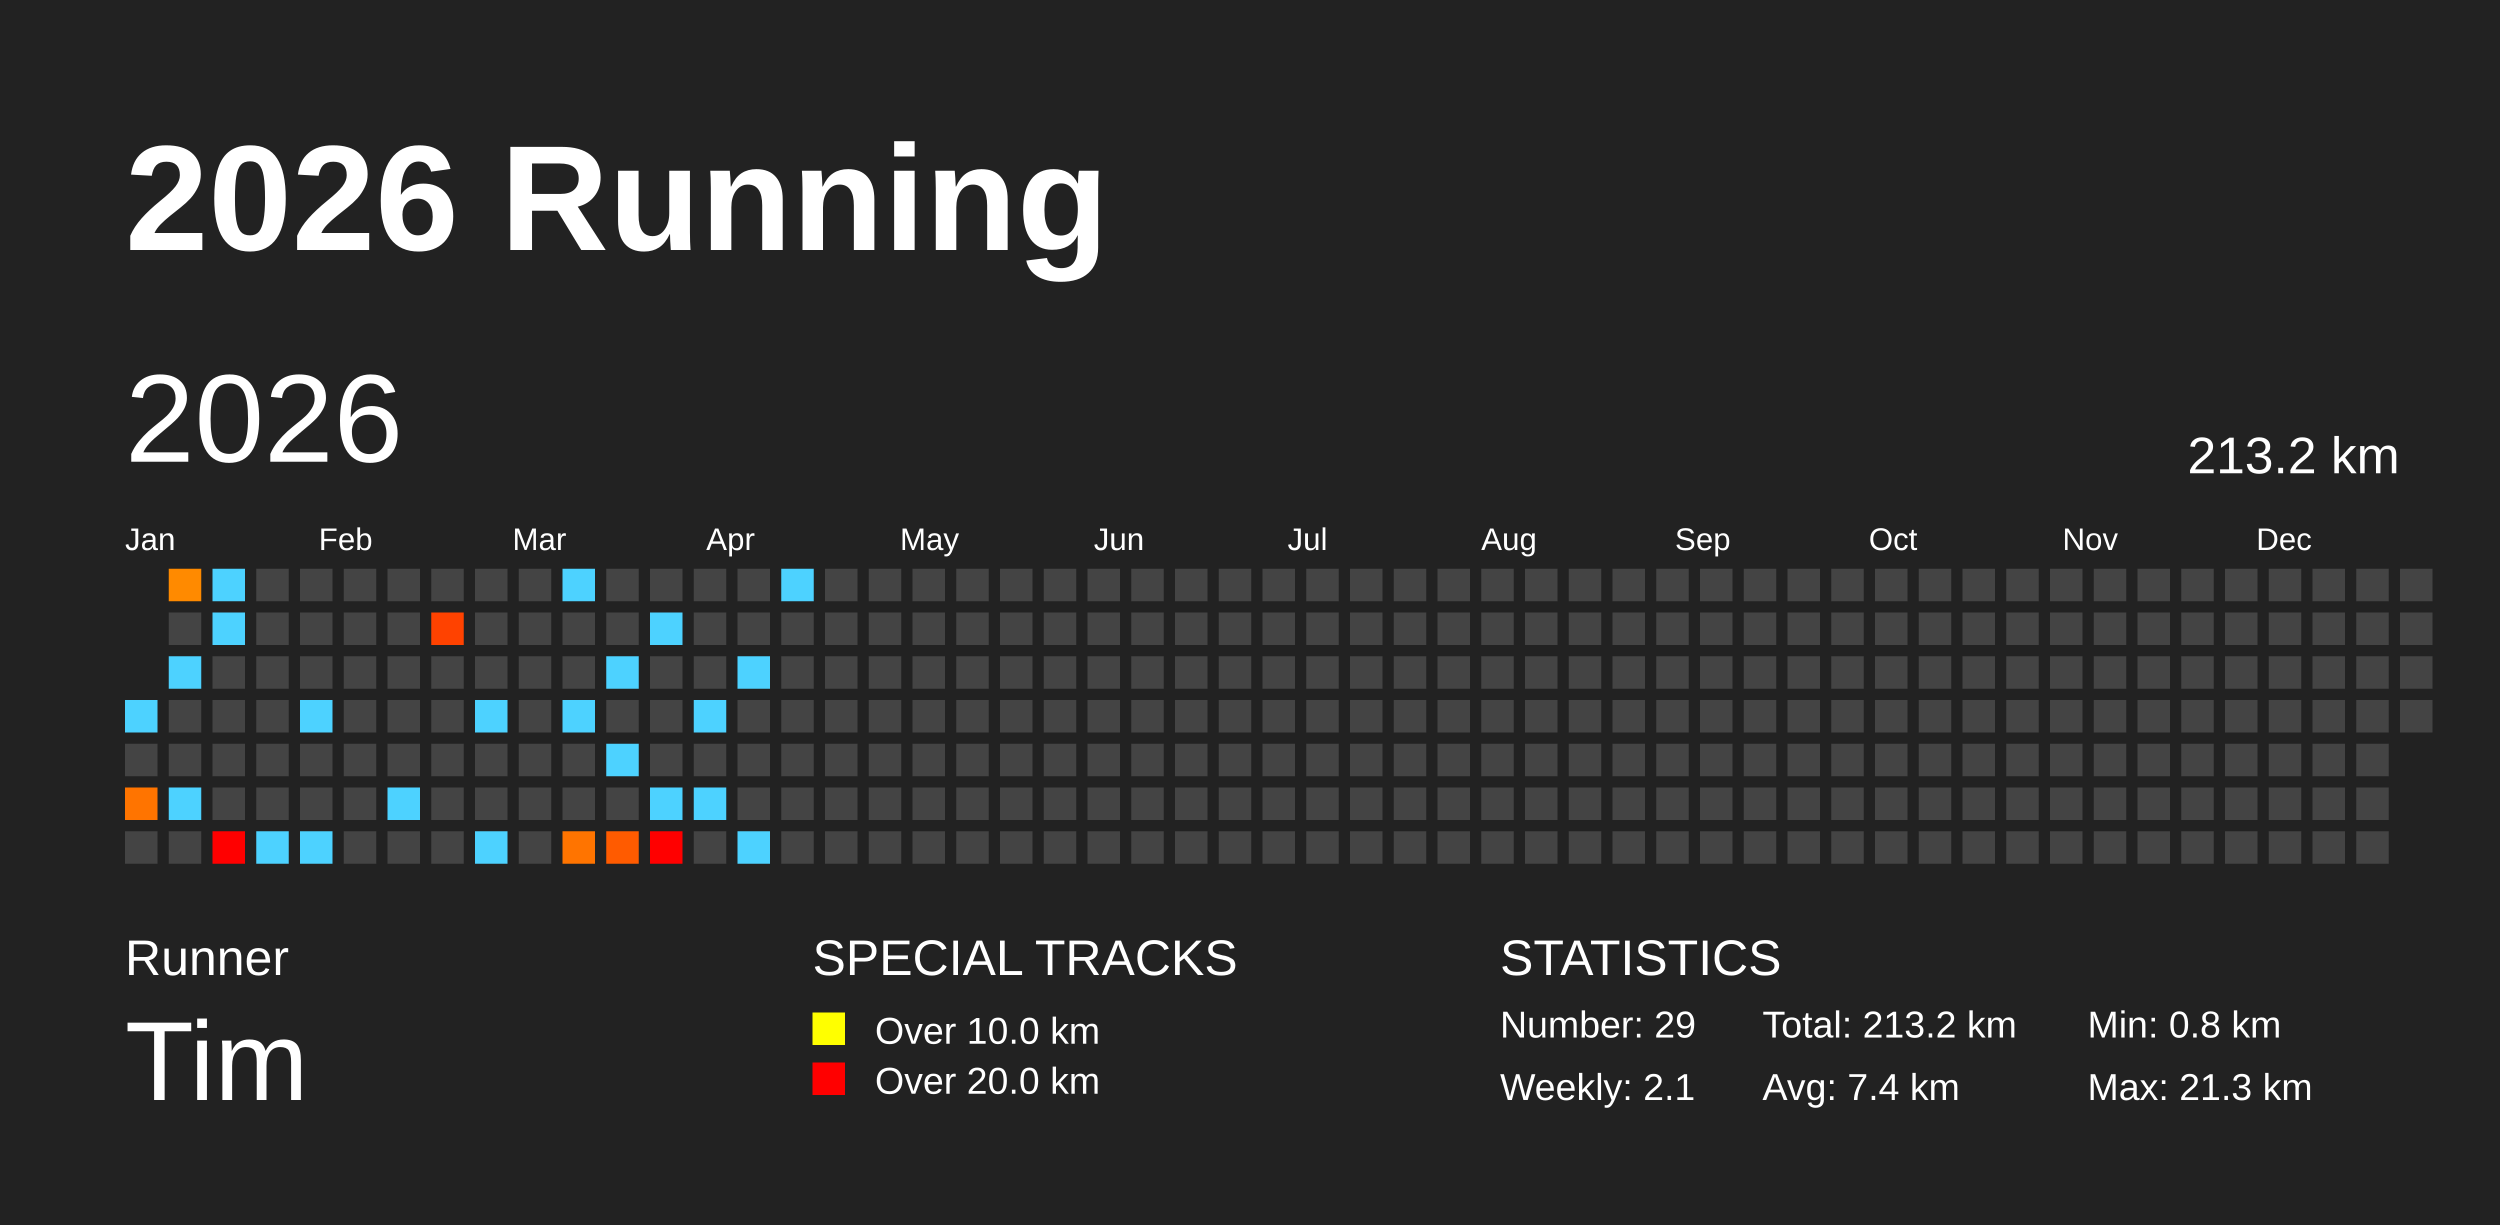
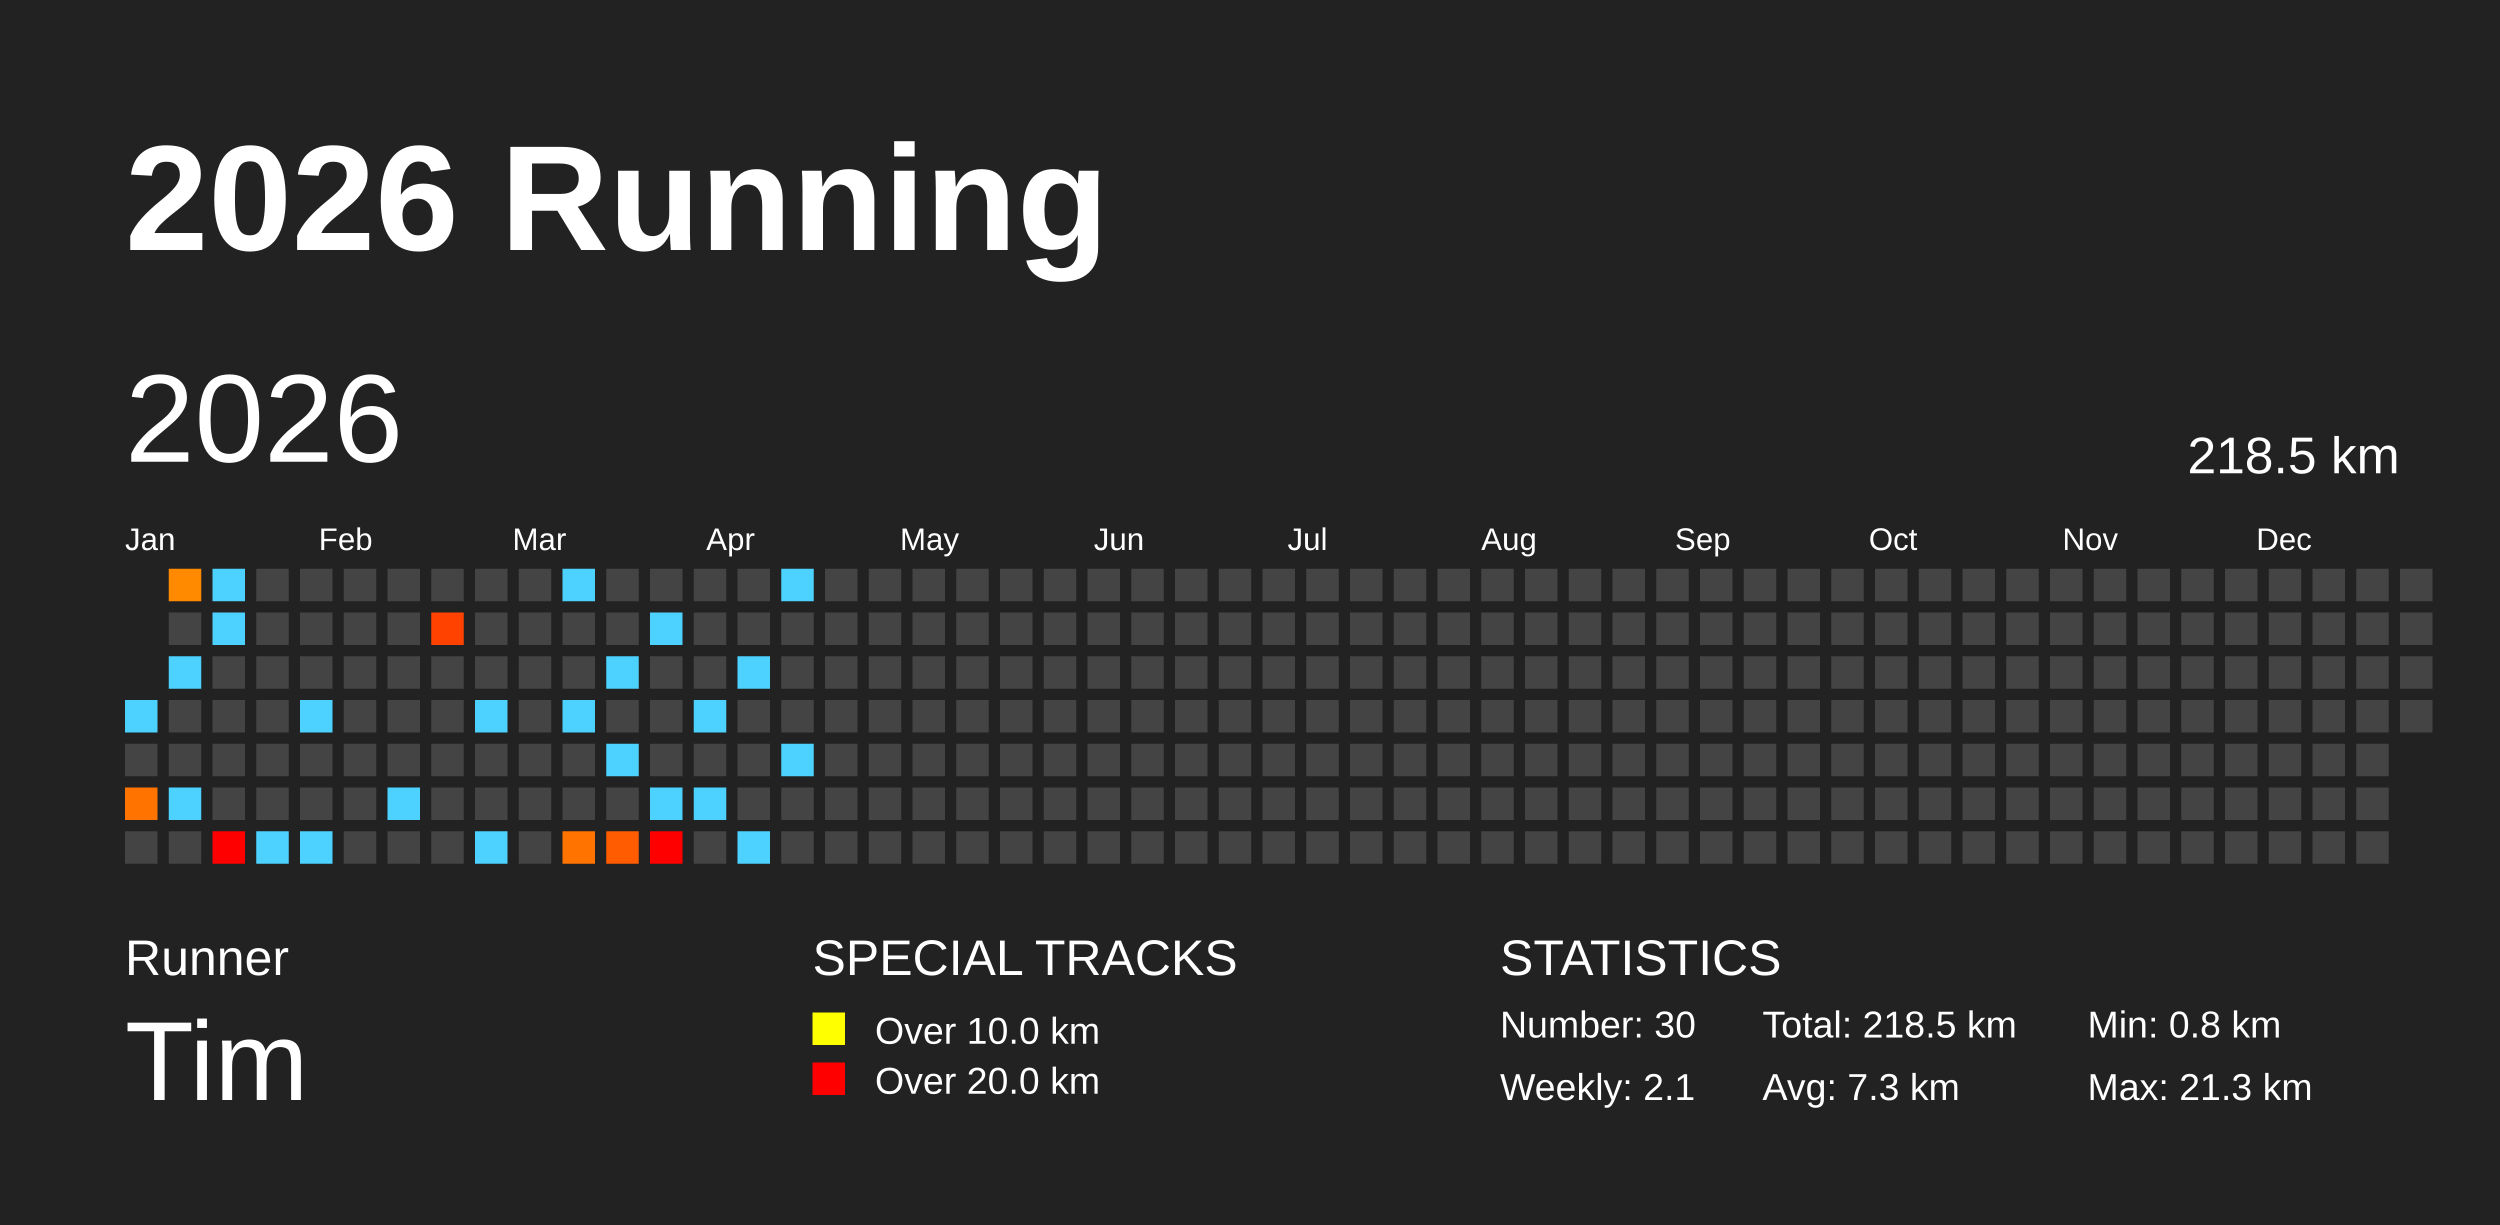
<svg xmlns="http://www.w3.org/2000/svg" baseProfile="full" height="98mm" version="1.1" viewBox="0,0,200,98" width="200mm">
  <defs />
  <rect fill="#222222" height="98" width="200" x="0" y="0" />
  <text fill="#FFFFFF" style="font-size:12px; font-family:Arial; font-weight:bold;" x="10" y="20">2026 Running</text>
  <text fill="#FFFFFF" style="font-size:4px; font-family:Arial" x="10" y="78">Runner</text>
  <text fill="#FFFFFF" style="font-size:9px; font-family:Arial" x="10" y="88">Tim</text>
  <text fill="#FFFFFF" style="font-size:4px; font-family:Arial" x="65" y="78">SPECIAL TRACKS</text>
  <rect fill="yellow" height="2.6" width="2.6" x="65" y="81" />
  <text fill="#FFFFFF" style="font-size:3px; font-family:Arial" x="70" y="83.5">Over 10.0 km</text>
  <rect fill="red" height="2.6" width="2.6" x="65" y="85" />
  <text fill="#FFFFFF" style="font-size:3px; font-family:Arial" x="70" y="87.5">Over 20.0 km</text>
  <text fill="#FFFFFF" style="font-size:4px; font-family:Arial" x="120" y="78">STATISTICS</text>
-   <text fill="#FFFFFF" style="font-size:3px; font-family:Arial" x="120" y="83">Number: 29</text>
+   <text fill="#FFFFFF" style="font-size:3px; font-family:Arial" x="120" y="83">Number: 30</text>
  <text fill="#FFFFFF" style="font-size:3px; font-family:Arial" x="120" y="88">Weekly: 2.1</text>
-   <text fill="#FFFFFF" style="font-size:3px; font-family:Arial" x="141" y="83">Total: 213.2 km</text>
-   <text fill="#FFFFFF" style="font-size:3px; font-family:Arial" x="141" y="88">Avg: 7.4 km</text>
+   <text fill="#FFFFFF" style="font-size:3px; font-family:Arial" x="141" y="83">Total: 218.5 km</text>
+   <text fill="#FFFFFF" style="font-size:3px; font-family:Arial" x="141" y="88">Avg: 7.3 km</text>
  <text fill="#FFFFFF" style="font-size:3px; font-family:Arial" x="167" y="83">Min: 0.8 km</text>
  <text fill="#FFFFFF" style="font-size:3px; font-family:Arial" x="167" y="88">Max: 21.3 km</text>
  <text dominant-baseline="hanging" fill="#FFFFFF" style="font-size:10.0px; font-family:Arial;" x="10" y="30">2026</text>
-   <text dominant-baseline="hanging" fill="#FFFFFF" style="font-size:4.125px; font-family:Arial;" x="175" y="35">213.2 km</text>
+   <text dominant-baseline="hanging" fill="#FFFFFF" style="font-size:4.125px; font-family:Arial;" x="175" y="35">218.5 km</text>
  <text fill="#FFFFFF" style="font-size:2.5px; font-family:Arial" x="10.0" y="44">Jan</text>
  <text fill="#FFFFFF" style="font-size:2.5px; font-family:Arial" x="25.5" y="44">Feb</text>
  <text fill="#FFFFFF" style="font-size:2.5px; font-family:Arial" x="41.0" y="44">Mar</text>
  <text fill="#FFFFFF" style="font-size:2.5px; font-family:Arial" x="56.5" y="44">Apr</text>
  <text fill="#FFFFFF" style="font-size:2.5px; font-family:Arial" x="72.0" y="44">May</text>
  <text fill="#FFFFFF" style="font-size:2.5px; font-family:Arial" x="87.5" y="44">Jun</text>
  <text fill="#FFFFFF" style="font-size:2.5px; font-family:Arial" x="103.0" y="44">Jul</text>
  <text fill="#FFFFFF" style="font-size:2.5px; font-family:Arial" x="118.5" y="44">Aug</text>
  <text fill="#FFFFFF" style="font-size:2.5px; font-family:Arial" x="134.0" y="44">Sep</text>
  <text fill="#FFFFFF" style="font-size:2.5px; font-family:Arial" x="149.5" y="44">Oct</text>
  <text fill="#FFFFFF" style="font-size:2.5px; font-family:Arial" x="165.0" y="44">Nov</text>
  <text fill="#FFFFFF" style="font-size:2.5px; font-family:Arial" x="180.5" y="44">Dec</text>
  <rect fill="#4dd2ff" height="2.6" width="2.6" x="10.0" y="56.0" />
  <rect fill="#444444" height="2.6" width="2.6" x="10.0" y="59.5" />
  <rect fill="#ff7400" height="2.6" width="2.6" x="10.0" y="63.0" />
  <rect fill="#444444" height="2.6" width="2.6" x="10.0" y="66.5" />
  <rect fill="#ff8a00" height="2.6" width="2.6" x="13.5" y="45.5" />
  <rect fill="#444444" height="2.6" width="2.6" x="13.5" y="49.0" />
  <rect fill="#4dd2ff" height="2.6" width="2.6" x="13.5" y="52.5" />
  <rect fill="#444444" height="2.6" width="2.6" x="13.5" y="56.0" />
  <rect fill="#444444" height="2.6" width="2.6" x="13.5" y="59.5" />
  <rect fill="#4dd2ff" height="2.6" width="2.6" x="13.5" y="63.0" />
  <rect fill="#444444" height="2.6" width="2.6" x="13.5" y="66.5" />
  <rect fill="#4dd2ff" height="2.6" width="2.6" x="17.0" y="45.5" />
  <rect fill="#4dd2ff" height="2.6" width="2.6" x="17.0" y="49.0" />
  <rect fill="#444444" height="2.6" width="2.6" x="17.0" y="52.5" />
  <rect fill="#444444" height="2.6" width="2.6" x="17.0" y="56.0" />
  <rect fill="#444444" height="2.6" width="2.6" x="17.0" y="59.5" />
  <rect fill="#444444" height="2.6" width="2.6" x="17.0" y="63.0" />
  <rect fill="red" height="2.6" width="2.6" x="17.0" y="66.5" />
  <rect fill="#444444" height="2.6" width="2.6" x="20.5" y="45.5" />
  <rect fill="#444444" height="2.6" width="2.6" x="20.5" y="49.0" />
  <rect fill="#444444" height="2.6" width="2.6" x="20.5" y="52.5" />
  <rect fill="#444444" height="2.6" width="2.6" x="20.5" y="56.0" />
  <rect fill="#444444" height="2.6" width="2.6" x="20.5" y="59.5" />
  <rect fill="#444444" height="2.6" width="2.6" x="20.5" y="63.0" />
  <rect fill="#4dd2ff" height="2.6" width="2.6" x="20.5" y="66.5" />
  <rect fill="#444444" height="2.6" width="2.6" x="24.0" y="45.5" />
  <rect fill="#444444" height="2.6" width="2.6" x="24.0" y="49.0" />
  <rect fill="#444444" height="2.6" width="2.6" x="24.0" y="52.5" />
  <rect fill="#4dd2ff" height="2.6" width="2.6" x="24.0" y="56.0" />
  <rect fill="#444444" height="2.6" width="2.6" x="24.0" y="59.5" />
  <rect fill="#444444" height="2.6" width="2.6" x="24.0" y="63.0" />
  <rect fill="#4dd2ff" height="2.6" width="2.6" x="24.0" y="66.5" />
  <rect fill="#444444" height="2.6" width="2.6" x="27.5" y="45.5" />
  <rect fill="#444444" height="2.6" width="2.6" x="27.5" y="49.0" />
  <rect fill="#444444" height="2.6" width="2.6" x="27.5" y="52.5" />
  <rect fill="#444444" height="2.6" width="2.6" x="27.5" y="56.0" />
  <rect fill="#444444" height="2.6" width="2.6" x="27.5" y="59.5" />
  <rect fill="#444444" height="2.6" width="2.6" x="27.5" y="63.0" />
  <rect fill="#444444" height="2.6" width="2.6" x="27.5" y="66.5" />
  <rect fill="#444444" height="2.6" width="2.6" x="31.0" y="45.5" />
  <rect fill="#444444" height="2.6" width="2.6" x="31.0" y="49.0" />
  <rect fill="#444444" height="2.6" width="2.6" x="31.0" y="52.5" />
  <rect fill="#444444" height="2.6" width="2.6" x="31.0" y="56.0" />
  <rect fill="#444444" height="2.6" width="2.6" x="31.0" y="59.5" />
  <rect fill="#4dd2ff" height="2.6" width="2.6" x="31.0" y="63.0" />
  <rect fill="#444444" height="2.6" width="2.6" x="31.0" y="66.5" />
  <rect fill="#444444" height="2.6" width="2.6" x="34.5" y="45.5" />
  <rect fill="#ff4200" height="2.6" width="2.6" x="34.5" y="49.0" />
  <rect fill="#444444" height="2.6" width="2.6" x="34.5" y="52.5" />
  <rect fill="#444444" height="2.6" width="2.6" x="34.5" y="56.0" />
  <rect fill="#444444" height="2.6" width="2.6" x="34.5" y="59.5" />
  <rect fill="#444444" height="2.6" width="2.6" x="34.5" y="63.0" />
  <rect fill="#444444" height="2.6" width="2.6" x="34.5" y="66.5" />
  <rect fill="#444444" height="2.6" width="2.6" x="38.0" y="45.5" />
  <rect fill="#444444" height="2.6" width="2.6" x="38.0" y="49.0" />
  <rect fill="#444444" height="2.6" width="2.6" x="38.0" y="52.5" />
  <rect fill="#4dd2ff" height="2.6" width="2.6" x="38.0" y="56.0" />
  <rect fill="#444444" height="2.6" width="2.6" x="38.0" y="59.5" />
  <rect fill="#444444" height="2.6" width="2.6" x="38.0" y="63.0" />
  <rect fill="#4dd2ff" height="2.6" width="2.6" x="38.0" y="66.5" />
  <rect fill="#444444" height="2.6" width="2.6" x="41.5" y="45.5" />
  <rect fill="#444444" height="2.6" width="2.6" x="41.5" y="49.0" />
  <rect fill="#444444" height="2.6" width="2.6" x="41.5" y="52.5" />
  <rect fill="#444444" height="2.6" width="2.6" x="41.5" y="56.0" />
  <rect fill="#444444" height="2.6" width="2.6" x="41.5" y="59.5" />
  <rect fill="#444444" height="2.6" width="2.6" x="41.5" y="63.0" />
  <rect fill="#444444" height="2.6" width="2.6" x="41.5" y="66.5" />
  <rect fill="#4dd2ff" height="2.6" width="2.6" x="45.0" y="45.5" />
  <rect fill="#444444" height="2.6" width="2.6" x="45.0" y="49.0" />
  <rect fill="#444444" height="2.6" width="2.6" x="45.0" y="52.5" />
  <rect fill="#4dd2ff" height="2.6" width="2.6" x="45.0" y="56.0" />
  <rect fill="#444444" height="2.6" width="2.6" x="45.0" y="59.5" />
  <rect fill="#444444" height="2.6" width="2.6" x="45.0" y="63.0" />
  <rect fill="#ff7400" height="2.6" width="2.6" x="45.0" y="66.5" />
  <rect fill="#444444" height="2.6" width="2.6" x="48.5" y="45.5" />
  <rect fill="#444444" height="2.6" width="2.6" x="48.5" y="49.0" />
  <rect fill="#4dd2ff" height="2.6" width="2.6" x="48.5" y="52.5" />
  <rect fill="#444444" height="2.6" width="2.6" x="48.5" y="56.0" />
  <rect fill="#4dd2ff" height="2.6" width="2.6" x="48.5" y="59.5" />
  <rect fill="#444444" height="2.6" width="2.6" x="48.5" y="63.0" />
  <rect fill="#ff5b00" height="2.6" width="2.6" x="48.5" y="66.5" />
  <rect fill="#444444" height="2.6" width="2.6" x="52.0" y="45.5" />
  <rect fill="#4dd2ff" height="2.6" width="2.6" x="52.0" y="49.0" />
  <rect fill="#444444" height="2.6" width="2.6" x="52.0" y="52.5" />
  <rect fill="#444444" height="2.6" width="2.6" x="52.0" y="56.0" />
  <rect fill="#444444" height="2.6" width="2.6" x="52.0" y="59.5" />
  <rect fill="#4dd2ff" height="2.6" width="2.6" x="52.0" y="63.0" />
  <rect fill="red" height="2.6" width="2.6" x="52.0" y="66.5" />
  <rect fill="#444444" height="2.6" width="2.6" x="55.5" y="45.5" />
  <rect fill="#444444" height="2.6" width="2.6" x="55.5" y="49.0" />
  <rect fill="#444444" height="2.6" width="2.6" x="55.5" y="52.5" />
  <rect fill="#4dd2ff" height="2.6" width="2.6" x="55.5" y="56.0" />
  <rect fill="#444444" height="2.6" width="2.6" x="55.5" y="59.5" />
  <rect fill="#4dd2ff" height="2.6" width="2.6" x="55.5" y="63.0" />
  <rect fill="#444444" height="2.6" width="2.6" x="55.5" y="66.5" />
  <rect fill="#444444" height="2.6" width="2.6" x="59.0" y="45.5" />
  <rect fill="#444444" height="2.6" width="2.6" x="59.0" y="49.0" />
  <rect fill="#4dd2ff" height="2.6" width="2.6" x="59.0" y="52.5" />
  <rect fill="#444444" height="2.6" width="2.6" x="59.0" y="56.0" />
  <rect fill="#444444" height="2.6" width="2.6" x="59.0" y="59.5" />
  <rect fill="#444444" height="2.6" width="2.6" x="59.0" y="63.0" />
  <rect fill="#4dd2ff" height="2.6" width="2.6" x="59.0" y="66.5" />
  <rect fill="#4dd2ff" height="2.6" width="2.6" x="62.5" y="45.5" />
  <rect fill="#444444" height="2.6" width="2.6" x="62.5" y="49.0" />
  <rect fill="#444444" height="2.6" width="2.6" x="62.5" y="52.5" />
  <rect fill="#444444" height="2.6" width="2.6" x="62.5" y="56.0" />
-   <rect fill="#444444" height="2.6" width="2.6" x="62.5" y="59.5" />
+   <rect fill="#4dd2ff" height="2.6" width="2.6" x="62.5" y="59.5" />
  <rect fill="#444444" height="2.6" width="2.6" x="62.5" y="63.0" />
  <rect fill="#444444" height="2.6" width="2.6" x="62.5" y="66.5" />
  <rect fill="#444444" height="2.6" width="2.6" x="66.0" y="45.5" />
  <rect fill="#444444" height="2.6" width="2.6" x="66.0" y="49.0" />
  <rect fill="#444444" height="2.6" width="2.6" x="66.0" y="52.5" />
  <rect fill="#444444" height="2.6" width="2.6" x="66.0" y="56.0" />
  <rect fill="#444444" height="2.6" width="2.6" x="66.0" y="59.5" />
  <rect fill="#444444" height="2.6" width="2.6" x="66.0" y="63.0" />
  <rect fill="#444444" height="2.6" width="2.6" x="66.0" y="66.5" />
  <rect fill="#444444" height="2.6" width="2.6" x="69.5" y="45.5" />
  <rect fill="#444444" height="2.6" width="2.6" x="69.5" y="49.0" />
  <rect fill="#444444" height="2.6" width="2.6" x="69.5" y="52.5" />
  <rect fill="#444444" height="2.6" width="2.6" x="69.5" y="56.0" />
  <rect fill="#444444" height="2.6" width="2.6" x="69.5" y="59.5" />
  <rect fill="#444444" height="2.6" width="2.6" x="69.5" y="63.0" />
  <rect fill="#444444" height="2.6" width="2.6" x="69.5" y="66.5" />
  <rect fill="#444444" height="2.6" width="2.6" x="73.0" y="45.5" />
  <rect fill="#444444" height="2.6" width="2.6" x="73.0" y="49.0" />
  <rect fill="#444444" height="2.6" width="2.6" x="73.0" y="52.5" />
  <rect fill="#444444" height="2.6" width="2.6" x="73.0" y="56.0" />
  <rect fill="#444444" height="2.6" width="2.6" x="73.0" y="59.5" />
  <rect fill="#444444" height="2.6" width="2.6" x="73.0" y="63.0" />
  <rect fill="#444444" height="2.6" width="2.6" x="73.0" y="66.5" />
  <rect fill="#444444" height="2.6" width="2.6" x="76.5" y="45.5" />
  <rect fill="#444444" height="2.6" width="2.6" x="76.5" y="49.0" />
  <rect fill="#444444" height="2.6" width="2.6" x="76.5" y="52.5" />
  <rect fill="#444444" height="2.6" width="2.6" x="76.5" y="56.0" />
  <rect fill="#444444" height="2.6" width="2.6" x="76.5" y="59.5" />
  <rect fill="#444444" height="2.6" width="2.6" x="76.5" y="63.0" />
  <rect fill="#444444" height="2.6" width="2.6" x="76.5" y="66.5" />
  <rect fill="#444444" height="2.6" width="2.6" x="80.0" y="45.5" />
  <rect fill="#444444" height="2.6" width="2.6" x="80.0" y="49.0" />
  <rect fill="#444444" height="2.6" width="2.6" x="80.0" y="52.5" />
  <rect fill="#444444" height="2.6" width="2.6" x="80.0" y="56.0" />
  <rect fill="#444444" height="2.6" width="2.6" x="80.0" y="59.5" />
  <rect fill="#444444" height="2.6" width="2.6" x="80.0" y="63.0" />
  <rect fill="#444444" height="2.6" width="2.6" x="80.0" y="66.5" />
  <rect fill="#444444" height="2.6" width="2.6" x="83.5" y="45.5" />
  <rect fill="#444444" height="2.6" width="2.6" x="83.5" y="49.0" />
  <rect fill="#444444" height="2.6" width="2.6" x="83.5" y="52.5" />
  <rect fill="#444444" height="2.6" width="2.6" x="83.5" y="56.0" />
  <rect fill="#444444" height="2.6" width="2.6" x="83.5" y="59.5" />
  <rect fill="#444444" height="2.6" width="2.6" x="83.5" y="63.0" />
  <rect fill="#444444" height="2.6" width="2.6" x="83.5" y="66.5" />
  <rect fill="#444444" height="2.6" width="2.6" x="87.0" y="45.5" />
  <rect fill="#444444" height="2.6" width="2.6" x="87.0" y="49.0" />
  <rect fill="#444444" height="2.6" width="2.6" x="87.0" y="52.5" />
  <rect fill="#444444" height="2.6" width="2.6" x="87.0" y="56.0" />
  <rect fill="#444444" height="2.6" width="2.6" x="87.0" y="59.5" />
  <rect fill="#444444" height="2.6" width="2.6" x="87.0" y="63.0" />
  <rect fill="#444444" height="2.6" width="2.6" x="87.0" y="66.5" />
  <rect fill="#444444" height="2.6" width="2.6" x="90.5" y="45.5" />
  <rect fill="#444444" height="2.6" width="2.6" x="90.5" y="49.0" />
  <rect fill="#444444" height="2.6" width="2.6" x="90.5" y="52.5" />
  <rect fill="#444444" height="2.6" width="2.6" x="90.5" y="56.0" />
  <rect fill="#444444" height="2.6" width="2.6" x="90.5" y="59.5" />
  <rect fill="#444444" height="2.6" width="2.6" x="90.5" y="63.0" />
  <rect fill="#444444" height="2.6" width="2.6" x="90.5" y="66.5" />
  <rect fill="#444444" height="2.6" width="2.6" x="94.0" y="45.5" />
  <rect fill="#444444" height="2.6" width="2.6" x="94.0" y="49.0" />
  <rect fill="#444444" height="2.6" width="2.6" x="94.0" y="52.5" />
  <rect fill="#444444" height="2.6" width="2.6" x="94.0" y="56.0" />
  <rect fill="#444444" height="2.6" width="2.6" x="94.0" y="59.5" />
  <rect fill="#444444" height="2.6" width="2.6" x="94.0" y="63.0" />
  <rect fill="#444444" height="2.6" width="2.6" x="94.0" y="66.5" />
  <rect fill="#444444" height="2.6" width="2.6" x="97.5" y="45.5" />
  <rect fill="#444444" height="2.6" width="2.6" x="97.5" y="49.0" />
  <rect fill="#444444" height="2.6" width="2.6" x="97.5" y="52.5" />
  <rect fill="#444444" height="2.6" width="2.6" x="97.5" y="56.0" />
  <rect fill="#444444" height="2.6" width="2.6" x="97.5" y="59.5" />
  <rect fill="#444444" height="2.6" width="2.6" x="97.5" y="63.0" />
  <rect fill="#444444" height="2.6" width="2.6" x="97.5" y="66.5" />
  <rect fill="#444444" height="2.6" width="2.6" x="101.0" y="45.5" />
  <rect fill="#444444" height="2.6" width="2.6" x="101.0" y="49.0" />
  <rect fill="#444444" height="2.6" width="2.6" x="101.0" y="52.5" />
  <rect fill="#444444" height="2.6" width="2.6" x="101.0" y="56.0" />
  <rect fill="#444444" height="2.6" width="2.6" x="101.0" y="59.5" />
  <rect fill="#444444" height="2.6" width="2.6" x="101.0" y="63.0" />
  <rect fill="#444444" height="2.6" width="2.6" x="101.0" y="66.5" />
  <rect fill="#444444" height="2.6" width="2.6" x="104.5" y="45.5" />
  <rect fill="#444444" height="2.6" width="2.6" x="104.5" y="49.0" />
  <rect fill="#444444" height="2.6" width="2.6" x="104.5" y="52.5" />
  <rect fill="#444444" height="2.6" width="2.6" x="104.5" y="56.0" />
  <rect fill="#444444" height="2.6" width="2.6" x="104.5" y="59.5" />
  <rect fill="#444444" height="2.6" width="2.6" x="104.5" y="63.0" />
  <rect fill="#444444" height="2.6" width="2.6" x="104.5" y="66.5" />
  <rect fill="#444444" height="2.6" width="2.6" x="108.0" y="45.5" />
  <rect fill="#444444" height="2.6" width="2.6" x="108.0" y="49.0" />
  <rect fill="#444444" height="2.6" width="2.6" x="108.0" y="52.5" />
  <rect fill="#444444" height="2.6" width="2.6" x="108.0" y="56.0" />
  <rect fill="#444444" height="2.6" width="2.6" x="108.0" y="59.5" />
  <rect fill="#444444" height="2.6" width="2.6" x="108.0" y="63.0" />
  <rect fill="#444444" height="2.6" width="2.6" x="108.0" y="66.5" />
  <rect fill="#444444" height="2.6" width="2.6" x="111.5" y="45.5" />
  <rect fill="#444444" height="2.6" width="2.6" x="111.5" y="49.0" />
  <rect fill="#444444" height="2.6" width="2.6" x="111.5" y="52.5" />
  <rect fill="#444444" height="2.6" width="2.6" x="111.5" y="56.0" />
  <rect fill="#444444" height="2.6" width="2.6" x="111.5" y="59.5" />
  <rect fill="#444444" height="2.6" width="2.6" x="111.5" y="63.0" />
  <rect fill="#444444" height="2.6" width="2.6" x="111.5" y="66.5" />
  <rect fill="#444444" height="2.6" width="2.6" x="115.0" y="45.5" />
  <rect fill="#444444" height="2.6" width="2.6" x="115.0" y="49.0" />
  <rect fill="#444444" height="2.6" width="2.6" x="115.0" y="52.5" />
  <rect fill="#444444" height="2.6" width="2.6" x="115.0" y="56.0" />
  <rect fill="#444444" height="2.6" width="2.6" x="115.0" y="59.5" />
  <rect fill="#444444" height="2.6" width="2.6" x="115.0" y="63.0" />
  <rect fill="#444444" height="2.6" width="2.6" x="115.0" y="66.5" />
  <rect fill="#444444" height="2.6" width="2.6" x="118.5" y="45.5" />
  <rect fill="#444444" height="2.6" width="2.6" x="118.5" y="49.0" />
  <rect fill="#444444" height="2.6" width="2.6" x="118.5" y="52.5" />
  <rect fill="#444444" height="2.6" width="2.6" x="118.5" y="56.0" />
  <rect fill="#444444" height="2.6" width="2.6" x="118.5" y="59.5" />
  <rect fill="#444444" height="2.6" width="2.6" x="118.5" y="63.0" />
  <rect fill="#444444" height="2.6" width="2.6" x="118.5" y="66.5" />
  <rect fill="#444444" height="2.6" width="2.6" x="122.0" y="45.5" />
  <rect fill="#444444" height="2.6" width="2.6" x="122.0" y="49.0" />
  <rect fill="#444444" height="2.6" width="2.6" x="122.0" y="52.5" />
  <rect fill="#444444" height="2.6" width="2.6" x="122.0" y="56.0" />
  <rect fill="#444444" height="2.6" width="2.6" x="122.0" y="59.5" />
  <rect fill="#444444" height="2.6" width="2.6" x="122.0" y="63.0" />
  <rect fill="#444444" height="2.6" width="2.6" x="122.0" y="66.5" />
  <rect fill="#444444" height="2.6" width="2.6" x="125.5" y="45.5" />
  <rect fill="#444444" height="2.6" width="2.6" x="125.5" y="49.0" />
  <rect fill="#444444" height="2.6" width="2.6" x="125.5" y="52.5" />
  <rect fill="#444444" height="2.6" width="2.6" x="125.5" y="56.0" />
  <rect fill="#444444" height="2.6" width="2.6" x="125.5" y="59.5" />
  <rect fill="#444444" height="2.6" width="2.6" x="125.5" y="63.0" />
  <rect fill="#444444" height="2.6" width="2.6" x="125.5" y="66.5" />
  <rect fill="#444444" height="2.6" width="2.6" x="129.0" y="45.5" />
  <rect fill="#444444" height="2.6" width="2.6" x="129.0" y="49.0" />
  <rect fill="#444444" height="2.6" width="2.6" x="129.0" y="52.5" />
  <rect fill="#444444" height="2.6" width="2.6" x="129.0" y="56.0" />
  <rect fill="#444444" height="2.6" width="2.6" x="129.0" y="59.5" />
  <rect fill="#444444" height="2.6" width="2.6" x="129.0" y="63.0" />
  <rect fill="#444444" height="2.6" width="2.6" x="129.0" y="66.5" />
  <rect fill="#444444" height="2.6" width="2.6" x="132.5" y="45.5" />
  <rect fill="#444444" height="2.6" width="2.6" x="132.5" y="49.0" />
  <rect fill="#444444" height="2.6" width="2.6" x="132.5" y="52.5" />
  <rect fill="#444444" height="2.6" width="2.6" x="132.5" y="56.0" />
  <rect fill="#444444" height="2.6" width="2.6" x="132.5" y="59.5" />
  <rect fill="#444444" height="2.6" width="2.6" x="132.5" y="63.0" />
  <rect fill="#444444" height="2.6" width="2.6" x="132.5" y="66.5" />
  <rect fill="#444444" height="2.6" width="2.6" x="136.0" y="45.5" />
  <rect fill="#444444" height="2.6" width="2.6" x="136.0" y="49.0" />
  <rect fill="#444444" height="2.6" width="2.6" x="136.0" y="52.5" />
  <rect fill="#444444" height="2.6" width="2.6" x="136.0" y="56.0" />
  <rect fill="#444444" height="2.6" width="2.6" x="136.0" y="59.5" />
  <rect fill="#444444" height="2.6" width="2.6" x="136.0" y="63.0" />
  <rect fill="#444444" height="2.6" width="2.6" x="136.0" y="66.5" />
  <rect fill="#444444" height="2.6" width="2.6" x="139.5" y="45.5" />
  <rect fill="#444444" height="2.6" width="2.6" x="139.5" y="49.0" />
  <rect fill="#444444" height="2.6" width="2.6" x="139.5" y="52.5" />
  <rect fill="#444444" height="2.6" width="2.6" x="139.5" y="56.0" />
  <rect fill="#444444" height="2.6" width="2.6" x="139.5" y="59.5" />
  <rect fill="#444444" height="2.6" width="2.6" x="139.5" y="63.0" />
  <rect fill="#444444" height="2.6" width="2.6" x="139.5" y="66.5" />
  <rect fill="#444444" height="2.6" width="2.6" x="143.0" y="45.5" />
  <rect fill="#444444" height="2.6" width="2.6" x="143.0" y="49.0" />
  <rect fill="#444444" height="2.6" width="2.6" x="143.0" y="52.5" />
  <rect fill="#444444" height="2.6" width="2.6" x="143.0" y="56.0" />
  <rect fill="#444444" height="2.6" width="2.6" x="143.0" y="59.5" />
  <rect fill="#444444" height="2.6" width="2.6" x="143.0" y="63.0" />
  <rect fill="#444444" height="2.6" width="2.6" x="143.0" y="66.5" />
  <rect fill="#444444" height="2.6" width="2.6" x="146.5" y="45.5" />
  <rect fill="#444444" height="2.6" width="2.6" x="146.5" y="49.0" />
  <rect fill="#444444" height="2.6" width="2.6" x="146.5" y="52.5" />
  <rect fill="#444444" height="2.6" width="2.6" x="146.5" y="56.0" />
  <rect fill="#444444" height="2.6" width="2.6" x="146.5" y="59.5" />
  <rect fill="#444444" height="2.6" width="2.6" x="146.5" y="63.0" />
  <rect fill="#444444" height="2.6" width="2.6" x="146.5" y="66.5" />
  <rect fill="#444444" height="2.6" width="2.6" x="150.0" y="45.5" />
  <rect fill="#444444" height="2.6" width="2.6" x="150.0" y="49.0" />
  <rect fill="#444444" height="2.6" width="2.6" x="150.0" y="52.5" />
  <rect fill="#444444" height="2.6" width="2.6" x="150.0" y="56.0" />
  <rect fill="#444444" height="2.6" width="2.6" x="150.0" y="59.5" />
  <rect fill="#444444" height="2.6" width="2.6" x="150.0" y="63.0" />
  <rect fill="#444444" height="2.6" width="2.6" x="150.0" y="66.5" />
  <rect fill="#444444" height="2.6" width="2.6" x="153.5" y="45.5" />
  <rect fill="#444444" height="2.6" width="2.6" x="153.5" y="49.0" />
  <rect fill="#444444" height="2.6" width="2.6" x="153.5" y="52.5" />
  <rect fill="#444444" height="2.6" width="2.6" x="153.5" y="56.0" />
  <rect fill="#444444" height="2.6" width="2.6" x="153.5" y="59.5" />
  <rect fill="#444444" height="2.6" width="2.6" x="153.5" y="63.0" />
  <rect fill="#444444" height="2.6" width="2.6" x="153.5" y="66.5" />
  <rect fill="#444444" height="2.6" width="2.6" x="157.0" y="45.5" />
  <rect fill="#444444" height="2.6" width="2.6" x="157.0" y="49.0" />
  <rect fill="#444444" height="2.6" width="2.6" x="157.0" y="52.5" />
  <rect fill="#444444" height="2.6" width="2.6" x="157.0" y="56.0" />
  <rect fill="#444444" height="2.6" width="2.6" x="157.0" y="59.5" />
  <rect fill="#444444" height="2.6" width="2.6" x="157.0" y="63.0" />
  <rect fill="#444444" height="2.6" width="2.6" x="157.0" y="66.5" />
  <rect fill="#444444" height="2.6" width="2.6" x="160.5" y="45.5" />
  <rect fill="#444444" height="2.6" width="2.6" x="160.5" y="49.0" />
  <rect fill="#444444" height="2.6" width="2.6" x="160.5" y="52.5" />
  <rect fill="#444444" height="2.6" width="2.6" x="160.5" y="56.0" />
  <rect fill="#444444" height="2.6" width="2.6" x="160.5" y="59.5" />
  <rect fill="#444444" height="2.6" width="2.6" x="160.5" y="63.0" />
  <rect fill="#444444" height="2.6" width="2.6" x="160.5" y="66.5" />
  <rect fill="#444444" height="2.6" width="2.6" x="164.0" y="45.5" />
  <rect fill="#444444" height="2.6" width="2.6" x="164.0" y="49.0" />
  <rect fill="#444444" height="2.6" width="2.6" x="164.0" y="52.5" />
  <rect fill="#444444" height="2.6" width="2.6" x="164.0" y="56.0" />
  <rect fill="#444444" height="2.6" width="2.6" x="164.0" y="59.5" />
  <rect fill="#444444" height="2.6" width="2.6" x="164.0" y="63.0" />
  <rect fill="#444444" height="2.6" width="2.6" x="164.0" y="66.5" />
  <rect fill="#444444" height="2.6" width="2.6" x="167.5" y="45.5" />
  <rect fill="#444444" height="2.6" width="2.6" x="167.5" y="49.0" />
  <rect fill="#444444" height="2.6" width="2.6" x="167.5" y="52.5" />
  <rect fill="#444444" height="2.6" width="2.6" x="167.5" y="56.0" />
  <rect fill="#444444" height="2.6" width="2.6" x="167.5" y="59.5" />
  <rect fill="#444444" height="2.6" width="2.6" x="167.5" y="63.0" />
  <rect fill="#444444" height="2.6" width="2.6" x="167.5" y="66.5" />
  <rect fill="#444444" height="2.6" width="2.6" x="171.0" y="45.5" />
  <rect fill="#444444" height="2.6" width="2.6" x="171.0" y="49.0" />
  <rect fill="#444444" height="2.6" width="2.6" x="171.0" y="52.5" />
  <rect fill="#444444" height="2.6" width="2.6" x="171.0" y="56.0" />
  <rect fill="#444444" height="2.6" width="2.6" x="171.0" y="59.5" />
  <rect fill="#444444" height="2.6" width="2.6" x="171.0" y="63.0" />
  <rect fill="#444444" height="2.6" width="2.6" x="171.0" y="66.5" />
  <rect fill="#444444" height="2.6" width="2.6" x="174.5" y="45.5" />
  <rect fill="#444444" height="2.6" width="2.6" x="174.5" y="49.0" />
  <rect fill="#444444" height="2.6" width="2.6" x="174.5" y="52.5" />
  <rect fill="#444444" height="2.6" width="2.6" x="174.5" y="56.0" />
  <rect fill="#444444" height="2.6" width="2.6" x="174.5" y="59.5" />
  <rect fill="#444444" height="2.6" width="2.6" x="174.5" y="63.0" />
  <rect fill="#444444" height="2.6" width="2.6" x="174.5" y="66.5" />
  <rect fill="#444444" height="2.6" width="2.6" x="178.0" y="45.5" />
  <rect fill="#444444" height="2.6" width="2.6" x="178.0" y="49.0" />
  <rect fill="#444444" height="2.6" width="2.6" x="178.0" y="52.5" />
  <rect fill="#444444" height="2.6" width="2.6" x="178.0" y="56.0" />
  <rect fill="#444444" height="2.6" width="2.6" x="178.0" y="59.5" />
  <rect fill="#444444" height="2.6" width="2.6" x="178.0" y="63.0" />
  <rect fill="#444444" height="2.6" width="2.6" x="178.0" y="66.5" />
  <rect fill="#444444" height="2.6" width="2.6" x="181.5" y="45.5" />
  <rect fill="#444444" height="2.6" width="2.6" x="181.5" y="49.0" />
  <rect fill="#444444" height="2.6" width="2.6" x="181.5" y="52.5" />
  <rect fill="#444444" height="2.6" width="2.6" x="181.5" y="56.0" />
  <rect fill="#444444" height="2.6" width="2.6" x="181.5" y="59.5" />
  <rect fill="#444444" height="2.6" width="2.6" x="181.5" y="63.0" />
  <rect fill="#444444" height="2.6" width="2.6" x="181.5" y="66.5" />
  <rect fill="#444444" height="2.6" width="2.6" x="185.0" y="45.5" />
  <rect fill="#444444" height="2.6" width="2.6" x="185.0" y="49.0" />
  <rect fill="#444444" height="2.6" width="2.6" x="185.0" y="52.5" />
  <rect fill="#444444" height="2.6" width="2.6" x="185.0" y="56.0" />
  <rect fill="#444444" height="2.6" width="2.6" x="185.0" y="59.5" />
  <rect fill="#444444" height="2.6" width="2.6" x="185.0" y="63.0" />
  <rect fill="#444444" height="2.6" width="2.6" x="185.0" y="66.5" />
  <rect fill="#444444" height="2.6" width="2.6" x="188.5" y="45.5" />
  <rect fill="#444444" height="2.6" width="2.6" x="188.5" y="49.0" />
  <rect fill="#444444" height="2.6" width="2.6" x="188.5" y="52.5" />
  <rect fill="#444444" height="2.6" width="2.6" x="188.5" y="56.0" />
  <rect fill="#444444" height="2.6" width="2.6" x="188.5" y="59.5" />
  <rect fill="#444444" height="2.6" width="2.6" x="188.5" y="63.0" />
  <rect fill="#444444" height="2.6" width="2.6" x="188.5" y="66.5" />
  <rect fill="#444444" height="2.6" width="2.6" x="192.0" y="45.5" />
  <rect fill="#444444" height="2.6" width="2.6" x="192.0" y="49.0" />
  <rect fill="#444444" height="2.6" width="2.6" x="192.0" y="52.5" />
  <rect fill="#444444" height="2.6" width="2.6" x="192.0" y="56.0" />
</svg>
